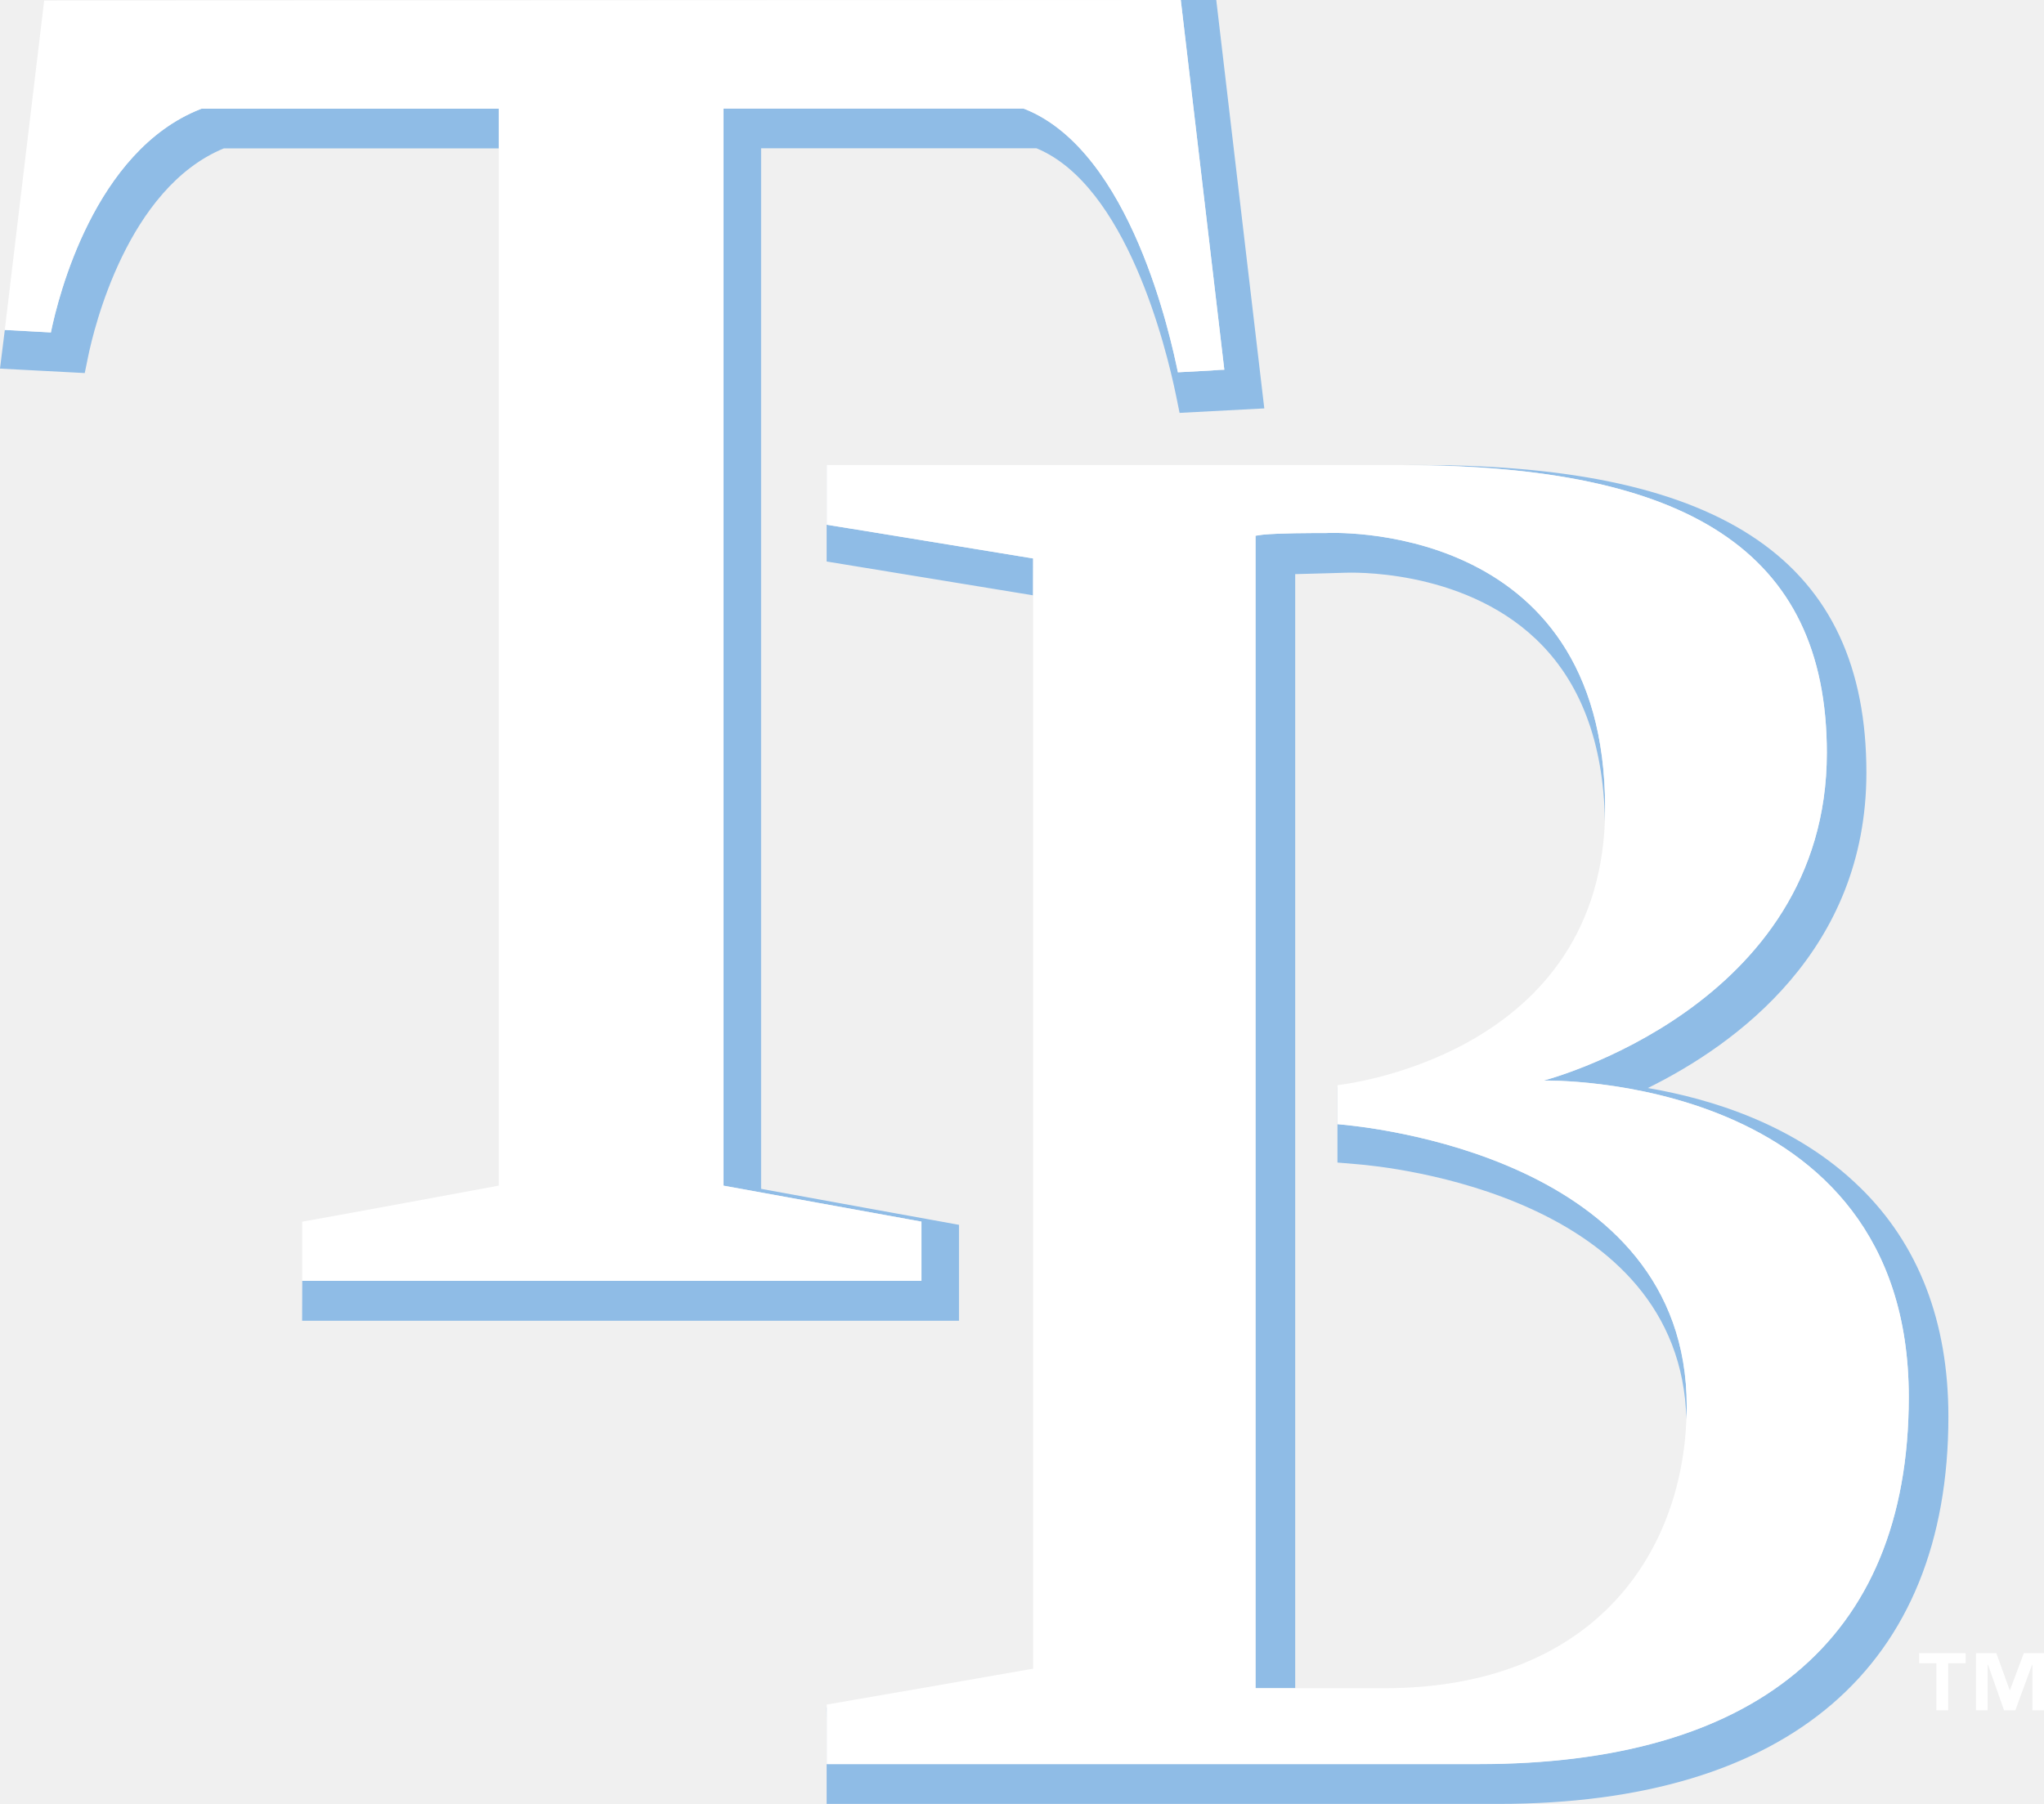
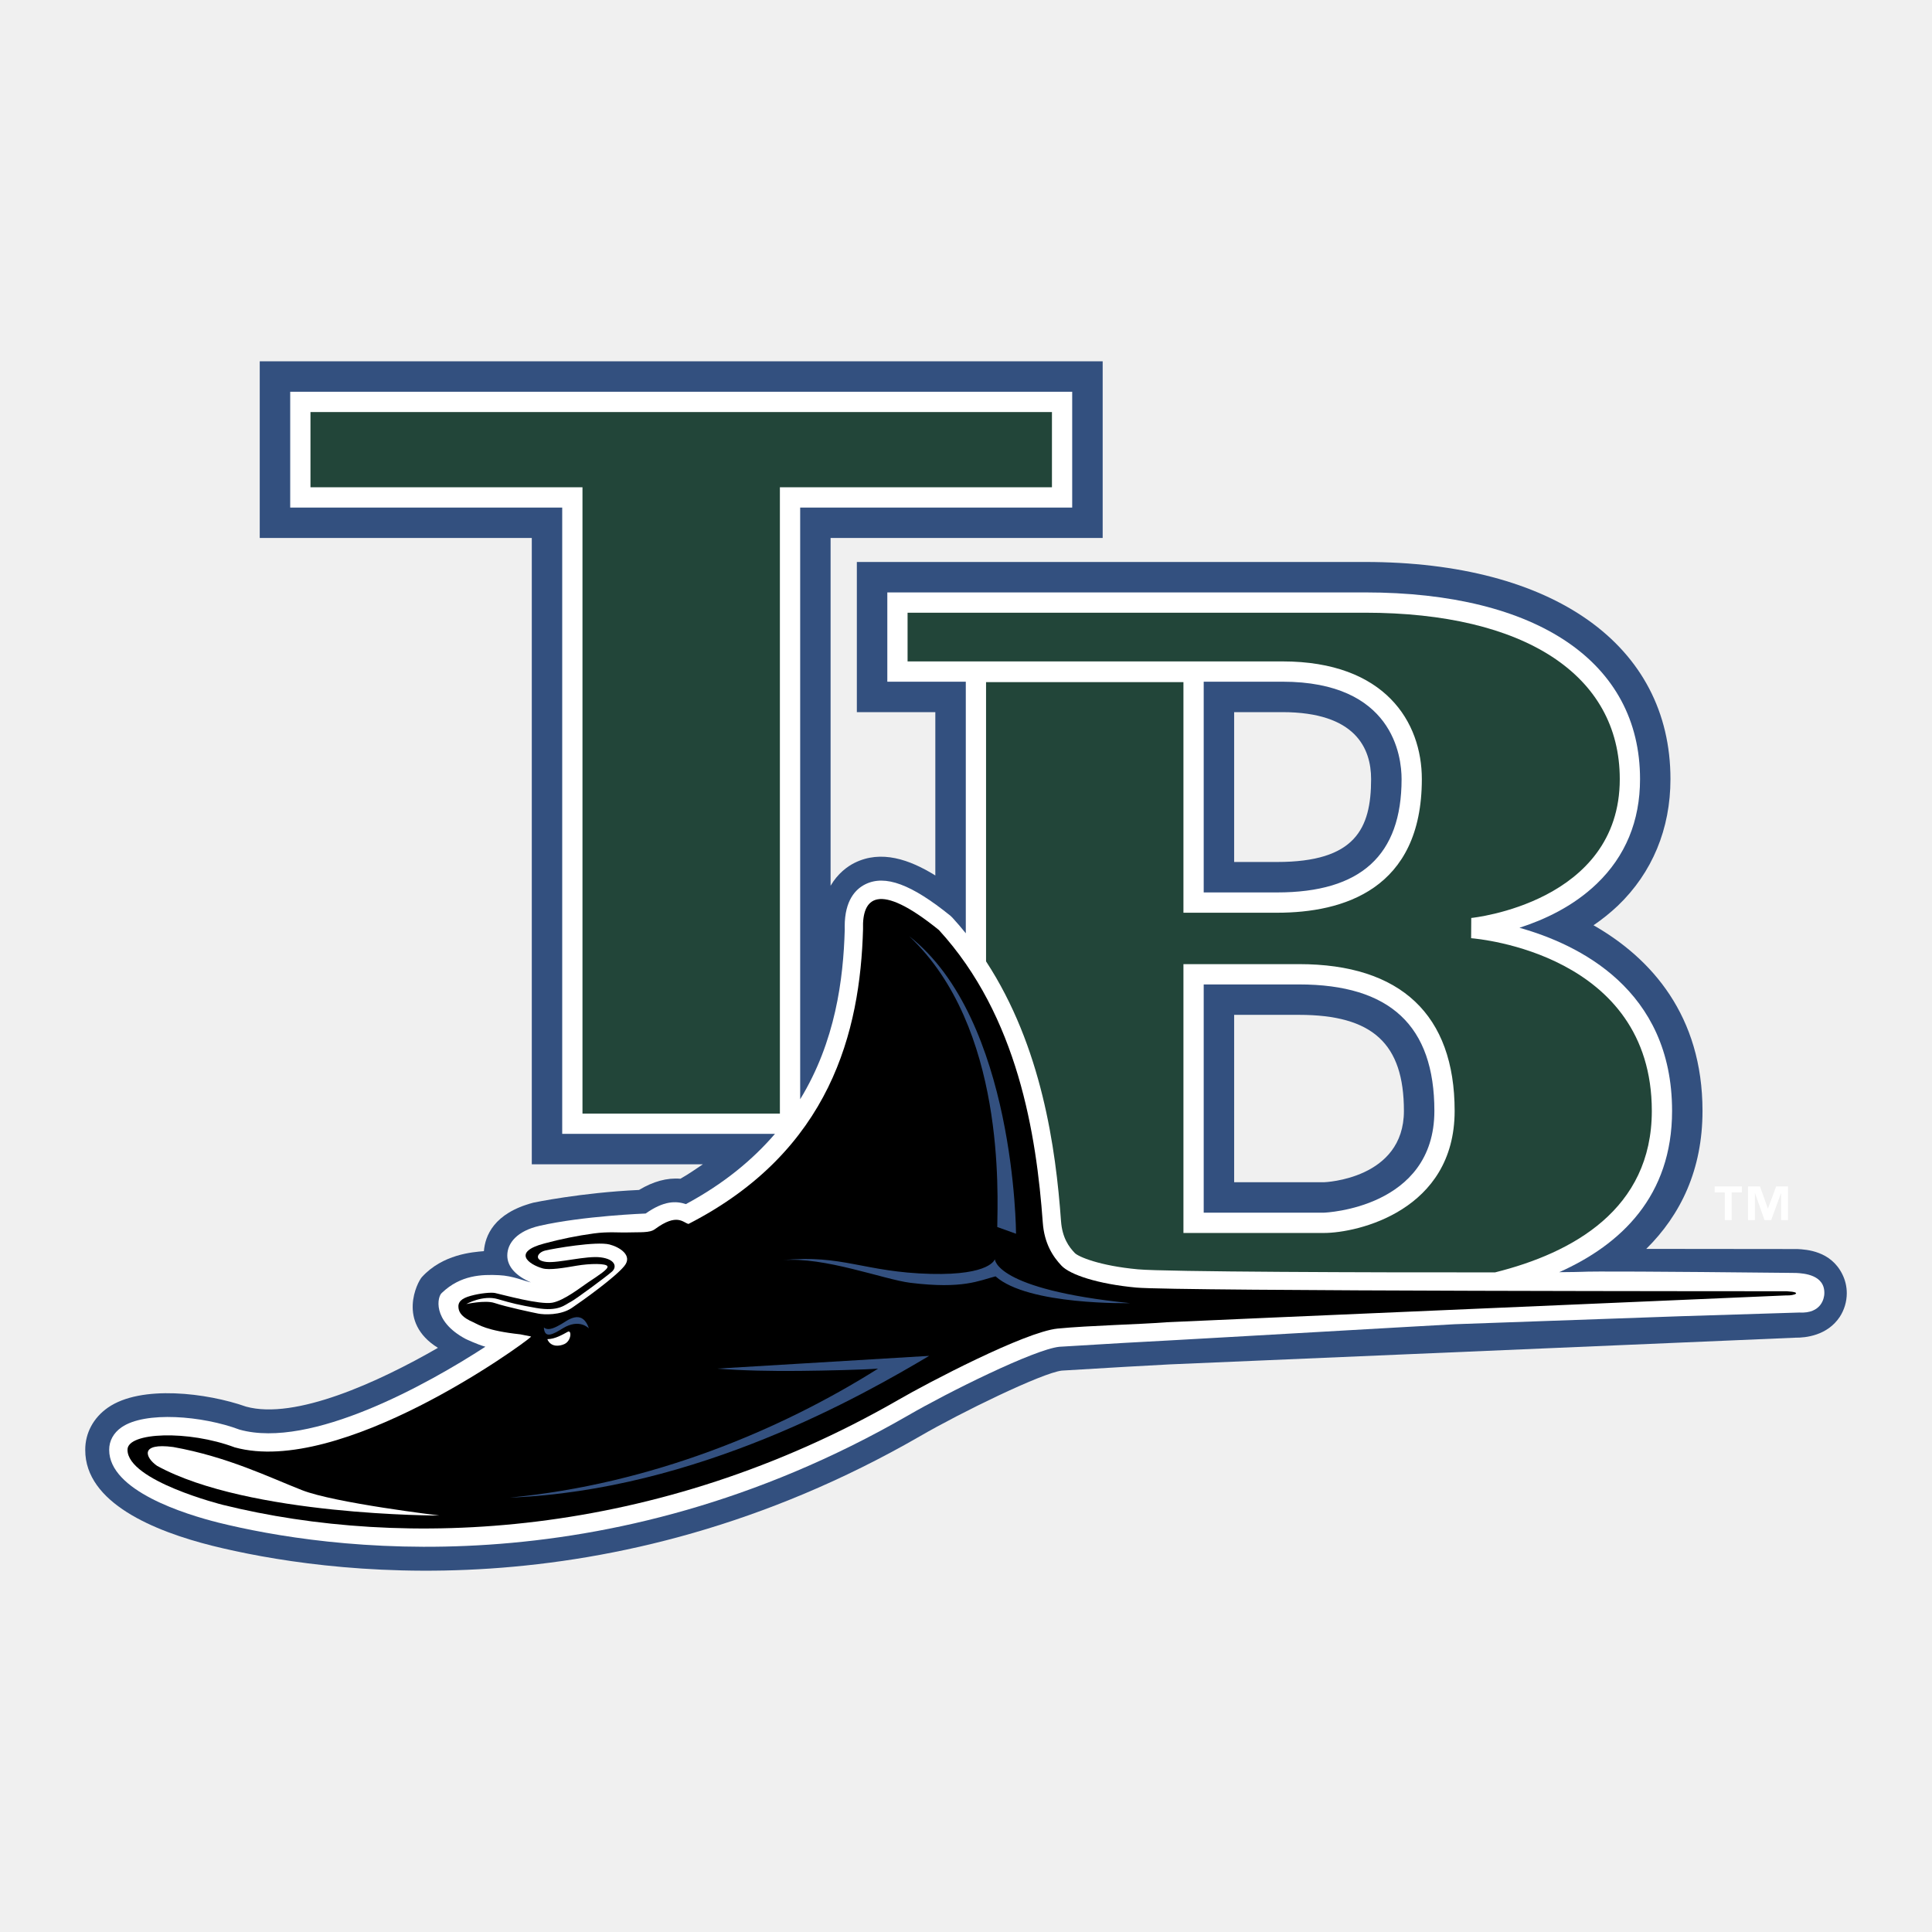
- <svg xmlns="http://www.w3.org/2000/svg" viewBox="0 0 156.412 138.076">
-   <path d="M38.17 8.32H15.424l-.107.04C7.222 11.56 4.458 22.714 3.908 25.38c0 .02-.01.05-.01.06l-3.53-.186L0 28.214l6.485.34.263-1.28c.435-2.128 3.003-12.88 10.38-15.917h21.04V8.32zm57.905 32.686v88.213H105.405h-6.293V43.944c1.338-.03 3.857-.107 3.857-.107.175 0 8.793-.39 14.55 5.068 3.413 3.233 5.185 7.91 5.293 13.916.01-.312.015-.635.015-.967 0-22.265-21.368-21.054-21.368-21.054-1.128 0-3.564 0-4.848.128l-.537.078zm6.27 42.207v5.77l1.4.118c2.57.197 24.864 2.472 25.303 19.533.015-.332.025-.664.025-1.006 0-19.102-24.605-21.406-26.724-21.582v-2.832h-.006zM73.384 93.75s-13.038-2.363-15.142-2.754V11.348h21.07c6.89 2.85 9.926 15.234 10.692 18.974l.26 1.28 6.483-.342L93.072 0h-2.715l3.33 28.3-.347.01-.664.05-2.54.136c-.53-2.56-3.568-16.914-11.732-20.156l-.103-.03H55.357v82.442s14.215 2.588 15.157 2.754v4.53H23.13l-.01 3.058h50.264V93.75zm5.673-51.006s-14.85-2.44-15.79-2.578v-4.57h-.01v7.382s13.637 2.237 15.79 2.588l.01-2.822zm63.267 48.135c-4.912-4.816-11.436-6.78-16.226-7.6 6.747-3.33 16.723-10.546 16.723-24.14 0-16.074-10.826-23.544-34.068-23.544h-1.27c21.436.048 32.31 6.445 32.31 22.03 0 19.464-21.63 25.07-21.63 25.07v.01s27.9-.646 27.9 24.218c0 18.916-12.134 28.095-32.925 28.095H63.267v-4.307h-.02l.01 1.29v6.073h51.392c22.21 0 34.447-10.517 34.447-29.648 0-7.246-2.275-13.174-6.772-17.55" fill="#8FBCE6" />
-   <path d="M63.267 135.03H113.14c20.79 0 32.925-9.19 32.925-28.106 0-24.864-27.9-24.21-27.9-24.21v-.02s21.63-5.604 21.63-25.067c0-15.586-10.874-21.983-32.31-22.022-.087-.01-.16-.01-.234-.01H63.268v4.571c.942.137 15.79 2.578 15.79 2.578v84.98h-.01c-.4.08-14.862 2.598-15.78 2.745V135.028zm59.56-73.175c0 .332-.004.655-.014.967-.69 18.213-20.46 20.235-20.46 20.235v2.988c2.115.176 26.72 2.48 26.72 21.582 0 .342-.01.674-.025 1.006-.4 10.342-7.12 20.586-23.15 20.586H96.075V41.005l.538-.078c1.284-.127 3.72-.127 4.848-.127 0 0 21.368-1.21 21.368 21.055" fill="#FFF" />
-   <path d="M23.13 93.506v4.53h47.382v-4.53c-.94-.166-15.15-2.754-15.15-2.754V8.31H78.3l.11.03c8.158 3.242 11.195 17.607 11.727 20.156l2.544-.137.66-.05.347-.01L90.357.01V0L3.38.04.366 25.253l3.53.195c0-.02.01-.05.01-.07.55-2.665 3.315-13.818 11.416-17.02l.102-.04H38.17v82.432s-13.95 2.588-15.04 2.754M150.415 127.305h-1.337v3.603h-.9v-3.603h-1.317v-.772h3.555v.772zm5.997 3.603h-.89v-3.486h-.024l-1.28 3.486h-.863l-1.226-3.486h-.03v3.486h-.894v-4.375h1.558l1.03 2.852h.005l1.07-2.852h1.542v4.375z" fill="#FFF" />
+ <svg xmlns="http://www.w3.org/2000/svg" width="2500" height="2500" viewBox="0 0 192.756 192.756">
+   <g fill-rule="evenodd" clip-rule="evenodd">
+     <path fill="#fff" fill-opacity="0" d="M0 0h192.756v192.756H0V0z" />
+     <path d="M183.805 127.123c-1.158-2.322-3.564-2.455-4.469-2.506-4.682 0-9.82-.006-15.088-.016 3.457-3.418 5.611-7.924 5.611-13.766 0-9.496-5.092-15.221-10.873-18.521a19.826 19.826 0 0 0 2.43-1.954c3.432-3.293 5.246-7.664 5.246-12.631 0-13.361-11.676-21.661-30.479-21.661H85.488V71.05h7.83v16.296c-2.562-1.593-5.403-2.58-8.061-1.256-.713.357-1.669 1.051-2.389 2.28V53.675h27.146V36.048h-84.1v17.627h27.143v62.487h17.071c-.729.49-1.444.99-2.242 1.441-1.339-.111-2.712.266-4.13 1.119-5.784.264-10.542 1.268-10.542 1.268-3.977 1.049-4.813 3.336-4.936 4.838-1.135.096-4.111.309-6.189 2.59-.434.479-2.528 4.5 1.604 7.057-5.922 3.414-14.245 7.217-19.146 5.863-3.879-1.365-10.479-2.199-13.784.104-1.446 1.006-2.268 2.543-2.258 4.219-.018 5.275 6.894 8.115 12.699 9.566 10.857 2.691 39.451 7.002 70.582-10.934 4.08-2.369 12.19-6.32 14.147-6.547.027 0 6.262-.373 6.262-.373l4.51-.248c.057 0 61.096-2.607 62.428-2.664 1.002.012 3.17-.201 4.416-2.07a4.34 4.34 0 0 0 .705-2.367 4.246 4.246 0 0 0-.449-1.901zM123.131 71.05h4.807c7.324 0 8.857 3.633 8.857 6.68 0 4.962-1.59 8.27-9.377 8.27h-4.287V71.05zm0 30.202h6.471c7.34 0 10.467 2.865 10.467 9.584 0 6.811-7.904 7.117-7.984 7.117h-8.953l-.001-16.701z" fill="#33507f" />
+     <path d="M179.205 127.004c-.096-.004-.98-.012-.98-.012-12.762-.133-19.436-.164-20.402-.102-.227.014-1.023.025-2.256.035 6.164-2.752 11.256-7.596 11.256-16.09 0-12.139-9.35-16.619-15.227-18.272 2.416-.777 5.328-2.099 7.717-4.394 2.861-2.747 4.314-6.259 4.314-10.44 0-11.663-10.262-18.624-27.443-18.624H88.528v8.907h7.83v25.104a30.324 30.324 0 0 0-1.335-1.559 1.796 1.796 0 0 0-.193-.187c-3.905-3.157-6.527-4.128-8.506-3.141-.946.471-2.048 1.585-2.048 4.197 0 .109 0 .219.004.335-.139 4.921-.922 11.142-4.447 16.912V50.639h27.14V39.085H28.954V50.64h27.138v62.487h21.225c-2.207 2.566-5.081 4.965-8.885 7.008-.985-.326-2.192-.35-4.014.938-.028.002-6.236.234-10.584 1.227-2.257.518-3.208 1.725-3.221 2.939v.031c0 1.158.945 2.068 2.353 2.672-.63-.121-1.785-.654-3.176-.717-1.728-.086-3.833-.018-5.694 1.756-.461.338-1.024 2.795 2.359 4.604 0 0 1.153.551 1.972.779-5.755 3.74-17.434 10.24-24.517 8.273-3.729-1.398-9.451-1.859-11.785-.234-.803.557-1.236 1.354-1.232 2.246-.014 4.092 7.611 6.438 10.886 7.26 10.572 2.619 38.435 6.816 68.811-10.684 3.921-2.279 12.616-6.604 15.102-6.857l6.393-.383 4.434-.242c-.029.004 7.76-.438 7.76-.438l15.178-.867 5.676-.32 22.574-.799 11.787-.367c2.283.133 2.5-1.506 2.518-1.836.107-1.952-2.088-2.073-2.807-2.112zm-59.111-58.991h7.857c11.029 0 11.885 7.436 11.885 9.717 0 7.608-4.066 11.308-12.418 11.308h-7.324V68.013zm11.99 52.975h-11.99V98.217h9.508c9.086 0 13.506 4.125 13.506 12.619-.001 9.717-10.913 10.152-11.024 10.152z" fill="#fff" />
+     <path d="M141.857 77.73c0 11.019-7.852 13.333-14.439 13.333h-9.346V68.055H98.379v27.86c5.555 8.503 6.953 18.607 7.479 25.912.121 1.674.797 2.586 1.377 3.189.352.363 2.436 1.27 6.299 1.625 2.592.25 23.467.322 35.629.305 7.756-1.938 15.639-6.301 15.639-16.109 0-15.652-17.293-17.174-18.027-17.232l.012-2.019c.146-.014 14.818-1.531 14.818-13.855 0-10.395-9.504-16.601-25.42-16.601H90.549v4.859h37.409c10.247-.001 13.899 6.065 13.899 11.741zm-9.773 45.284h-14.012V96.191h11.529c10.158 0 15.529 5.064 15.529 14.645.001 9.939-9.661 12.178-13.046 12.178z" fill="#224539" />
+     <path d="M105.512 132.553c3.221-.314 8.164-.414 10.861-.631 1.365-.08 61.857-2.68 61.857-2.68.701.047 1.756-.32.029-.414-.227 0-61.07 0-64.9-.367-3.832-.355-6.594-1.279-7.451-2.182-.846-.893-1.723-2.201-1.871-4.324-.635-8.719-2.471-20.551-10.362-29.166-6.081-4.924-7.677-3.217-7.569-.092-.282 10.17-3.21 22.131-17.415 29.416-.554-.135-1.124-1.117-3.351.521-.522.391-1.443.285-2.814.328-.701.025-1.868-.094-3.275.098a39.489 39.489 0 0 0-4.944 1.002c-3.233.854-1.575 2.08-.18 2.482.697.199 2.113-.043 3.409-.266 1.306-.225 2.989-.246 3.074.072.09.273-.888.895-1.949 1.602-.665.445-2.382 1.809-3.565 2.02-1.266.221-4.855-.781-5.699-.967-.367-.084-1.483.014-2.444.283-.946.26-1.292.637-1.207 1.225.067.488.408.945 1.444 1.393.572.258 1.312.854 4.719 1.221.037.012.971.189 1.015.203l.067.031c-.768.762-19.007 13.963-29.572 11.043-4.624-1.736-10.708-1.523-10.698.236-.009 3.115 9.504 5.498 9.504 5.498 17.959 4.443 43.173 3.488 67.454-10.502 2.875-1.667 12.589-6.759 15.833-7.083z" />
+     <path d="M50.87 149.416c18.654-.736 35.236-10.219 41.832-14.141l-21.144 1.271c2.481.203 5.505.26 8.198.23 2.724-.027 6.368-.117 7.849-.227-9.785 6.164-22.654 11.519-36.735 12.867zM78.057 125.73c6.01-.6 8.139 1.199 14.818 1.367 5.99.148 6.383-1.473 6.383-1.473s-.051 3.008 13.494 4.391c0 0-10.184.234-13.426-2.674-1.633.414-3.234 1.291-8.488.646-2.649-.325-8.597-2.632-12.781-2.257z" fill="#33507f" />
+     <path d="M43.85 151.205s-19.034.047-28.174-4.955c-1.189-.824-1.778-2.332 1.605-1.881 5.457.982 9.578 3.023 12.833 4.297 3.242 1.285 13.736 2.539 13.736 2.539z" fill="#fff" />
+     <path d="M99.498 122.42c.031-3.217.848-19.949-8.793-29.019 10.604 8.283 10.665 29.691 10.665 29.691l-1.872-.672zM54.261 132.438c.473.424 1.287-.084 1.748-.338.512-.277 2.043-1.621 2.745.432 0 0-.941-1.021-2.592-.01-.981.605-1.837 1.087-1.901-.084z" fill="#33507f" />
+     <path d="M54.607 133.609c.752 0 1.555-.471 2.013-.723.431-.275.413.869-.3 1.207-.487.233-1.372.339-1.713-.484zM60.812 124.162c-1.317-.338-5.615.41-6.404.602-.793.186-1.213.992.115 1.141 1.19.129 3.981-.646 5.416-.457 1.443.184 1.656.955 1.102 1.434-.544.482-3.614 2.754-4.073 2.986-.597.287-1.181 1.023-3.469.629-1.789-.312-2.454-.48-3.808-.877-1.501-.457-3.176.488-3.176.488s1.891-.418 2.809-.113c1.25.414 3.796.949 4.368 1.062.563.113 2.231.195 3.358-.564 1.144-.77 4.327-3.062 5.235-4.176.883-1.069-.483-1.901-1.473-2.155zM173.789 118.967h-1.018v2.764h-.688v-2.764h-1.014v-.598h2.719v.598h.001zm4.602 2.763h-.688v-2.674h-.018l-.975 2.674h-.664l-.941-2.674h-.016v2.674h-.686v-3.361h1.188l.787 2.197h.014l.816-2.197h1.182v3.361h.001z" fill="#fff" />
+     <path d="M104.953 48.615H77.81v62.487H58.114V48.615H30.976v-7.504h73.977v7.504z" fill="#224539" />
+   </g>
</svg>
